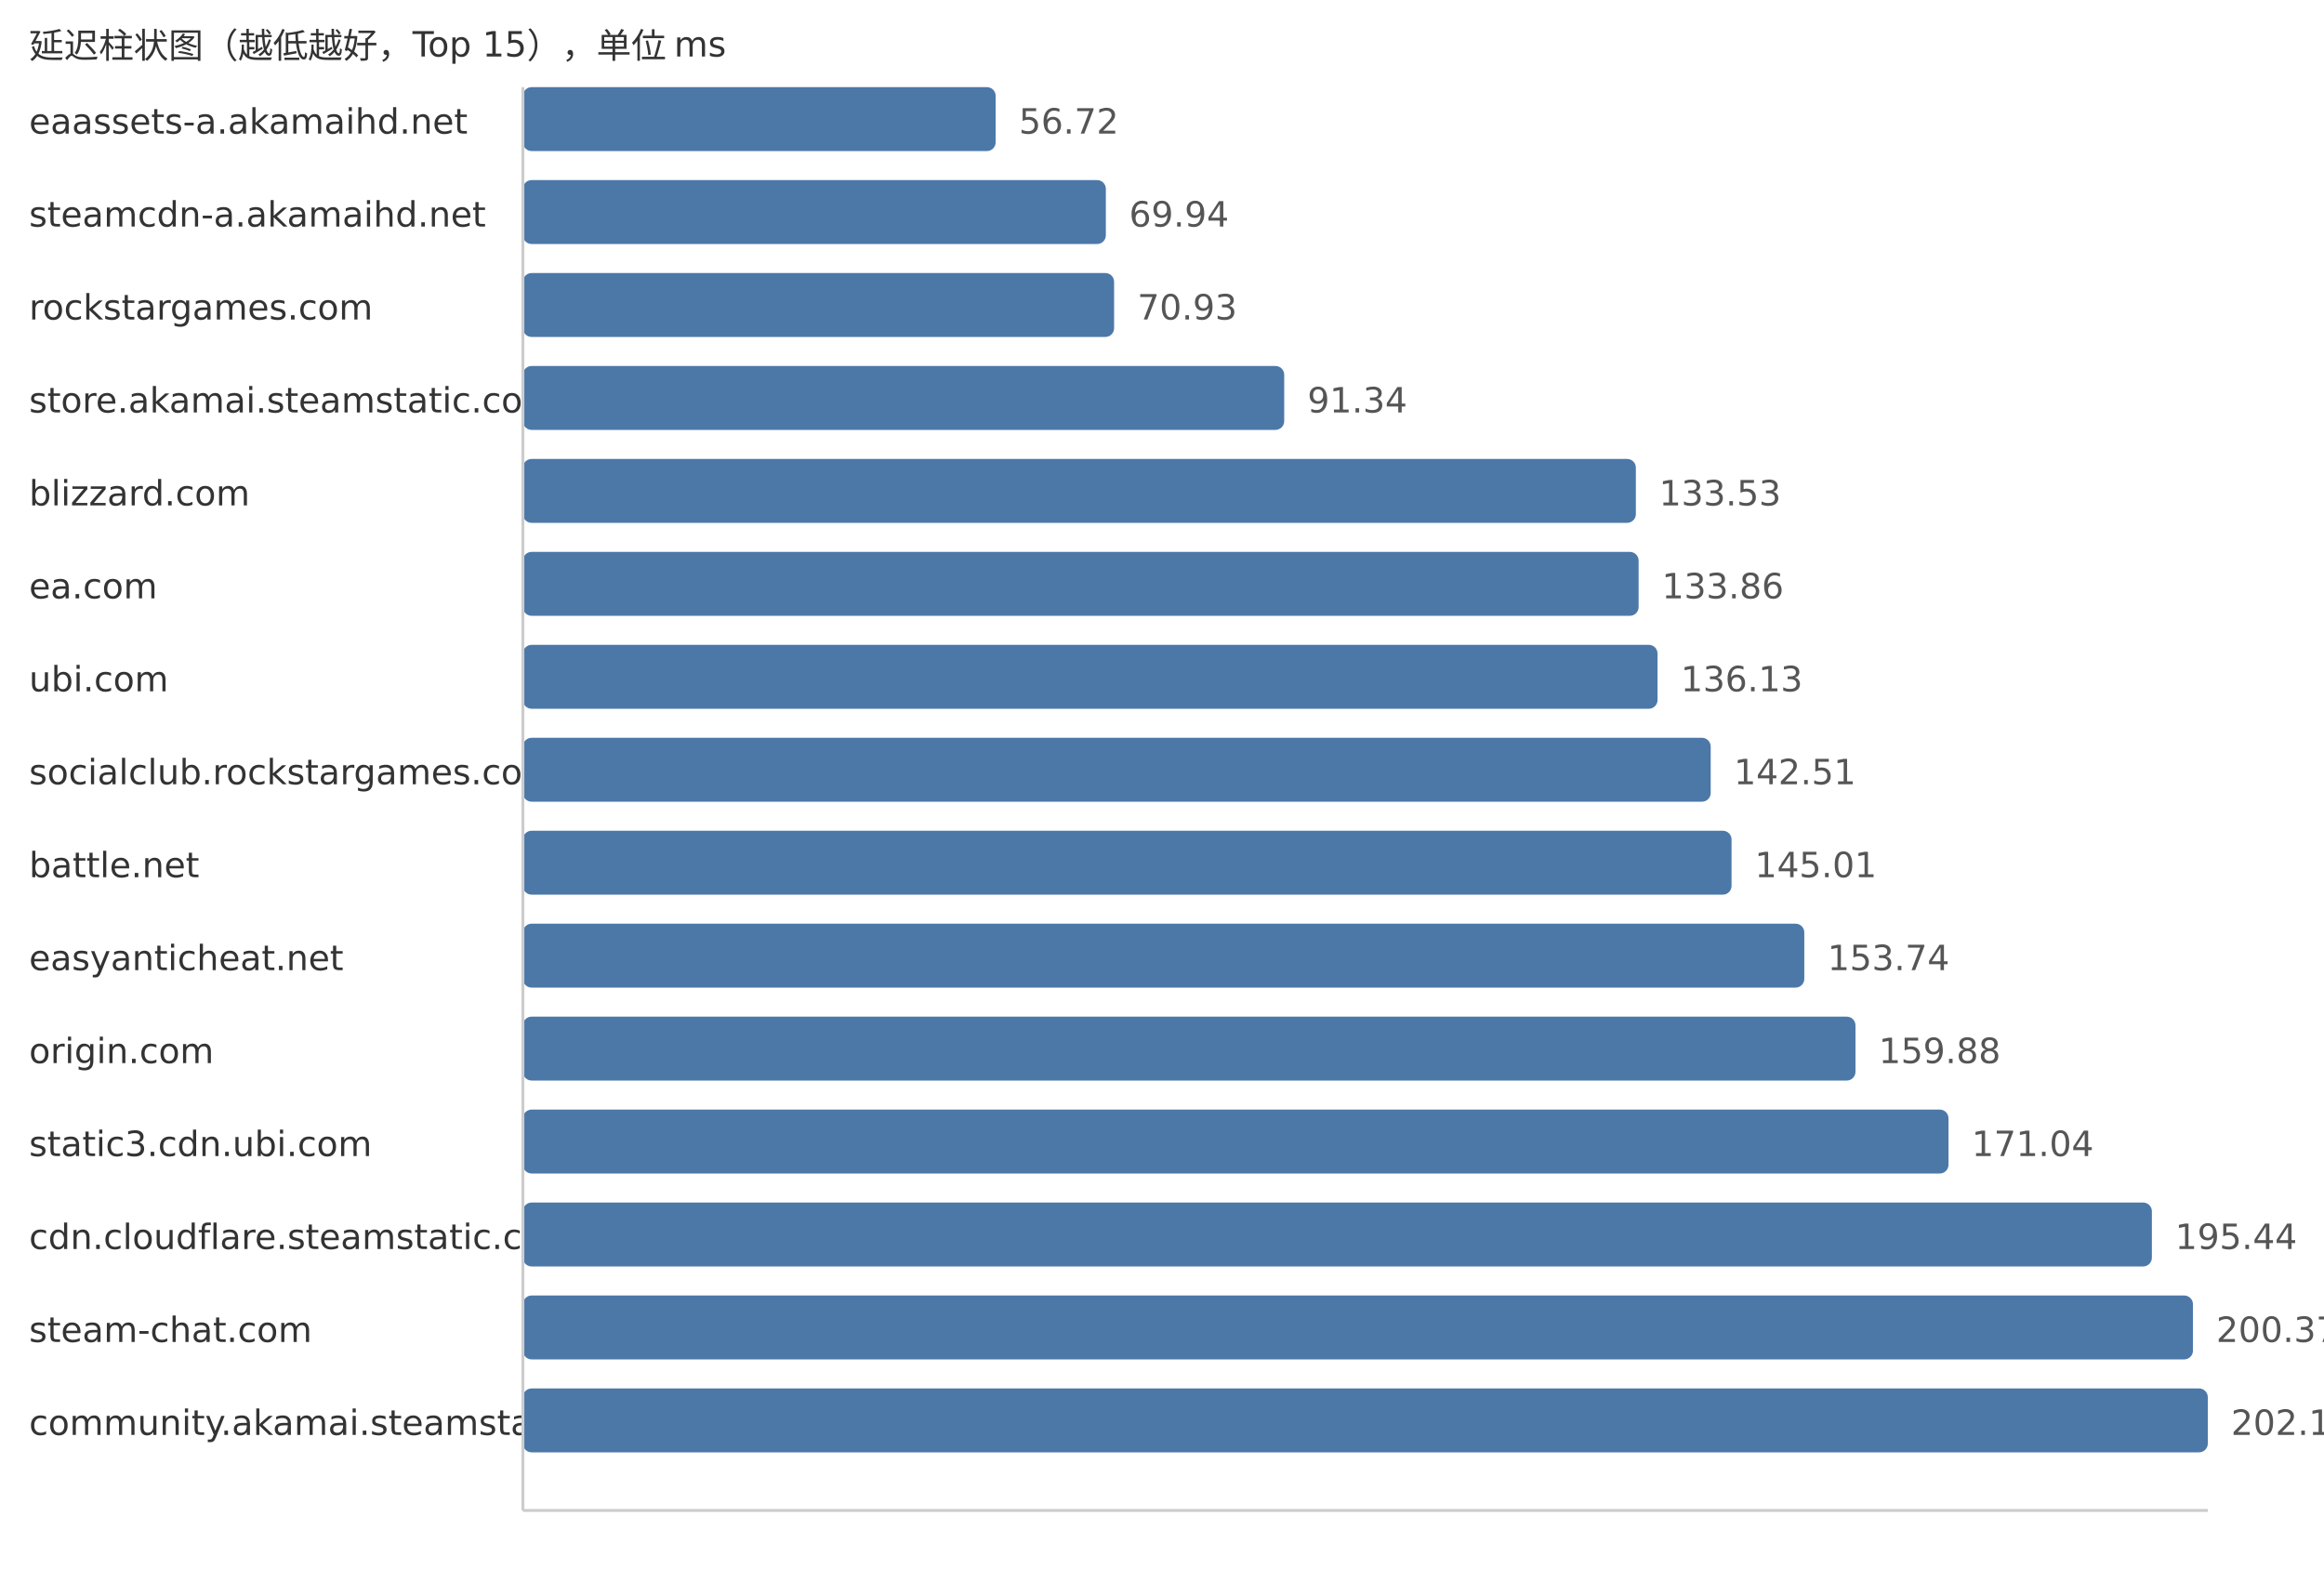
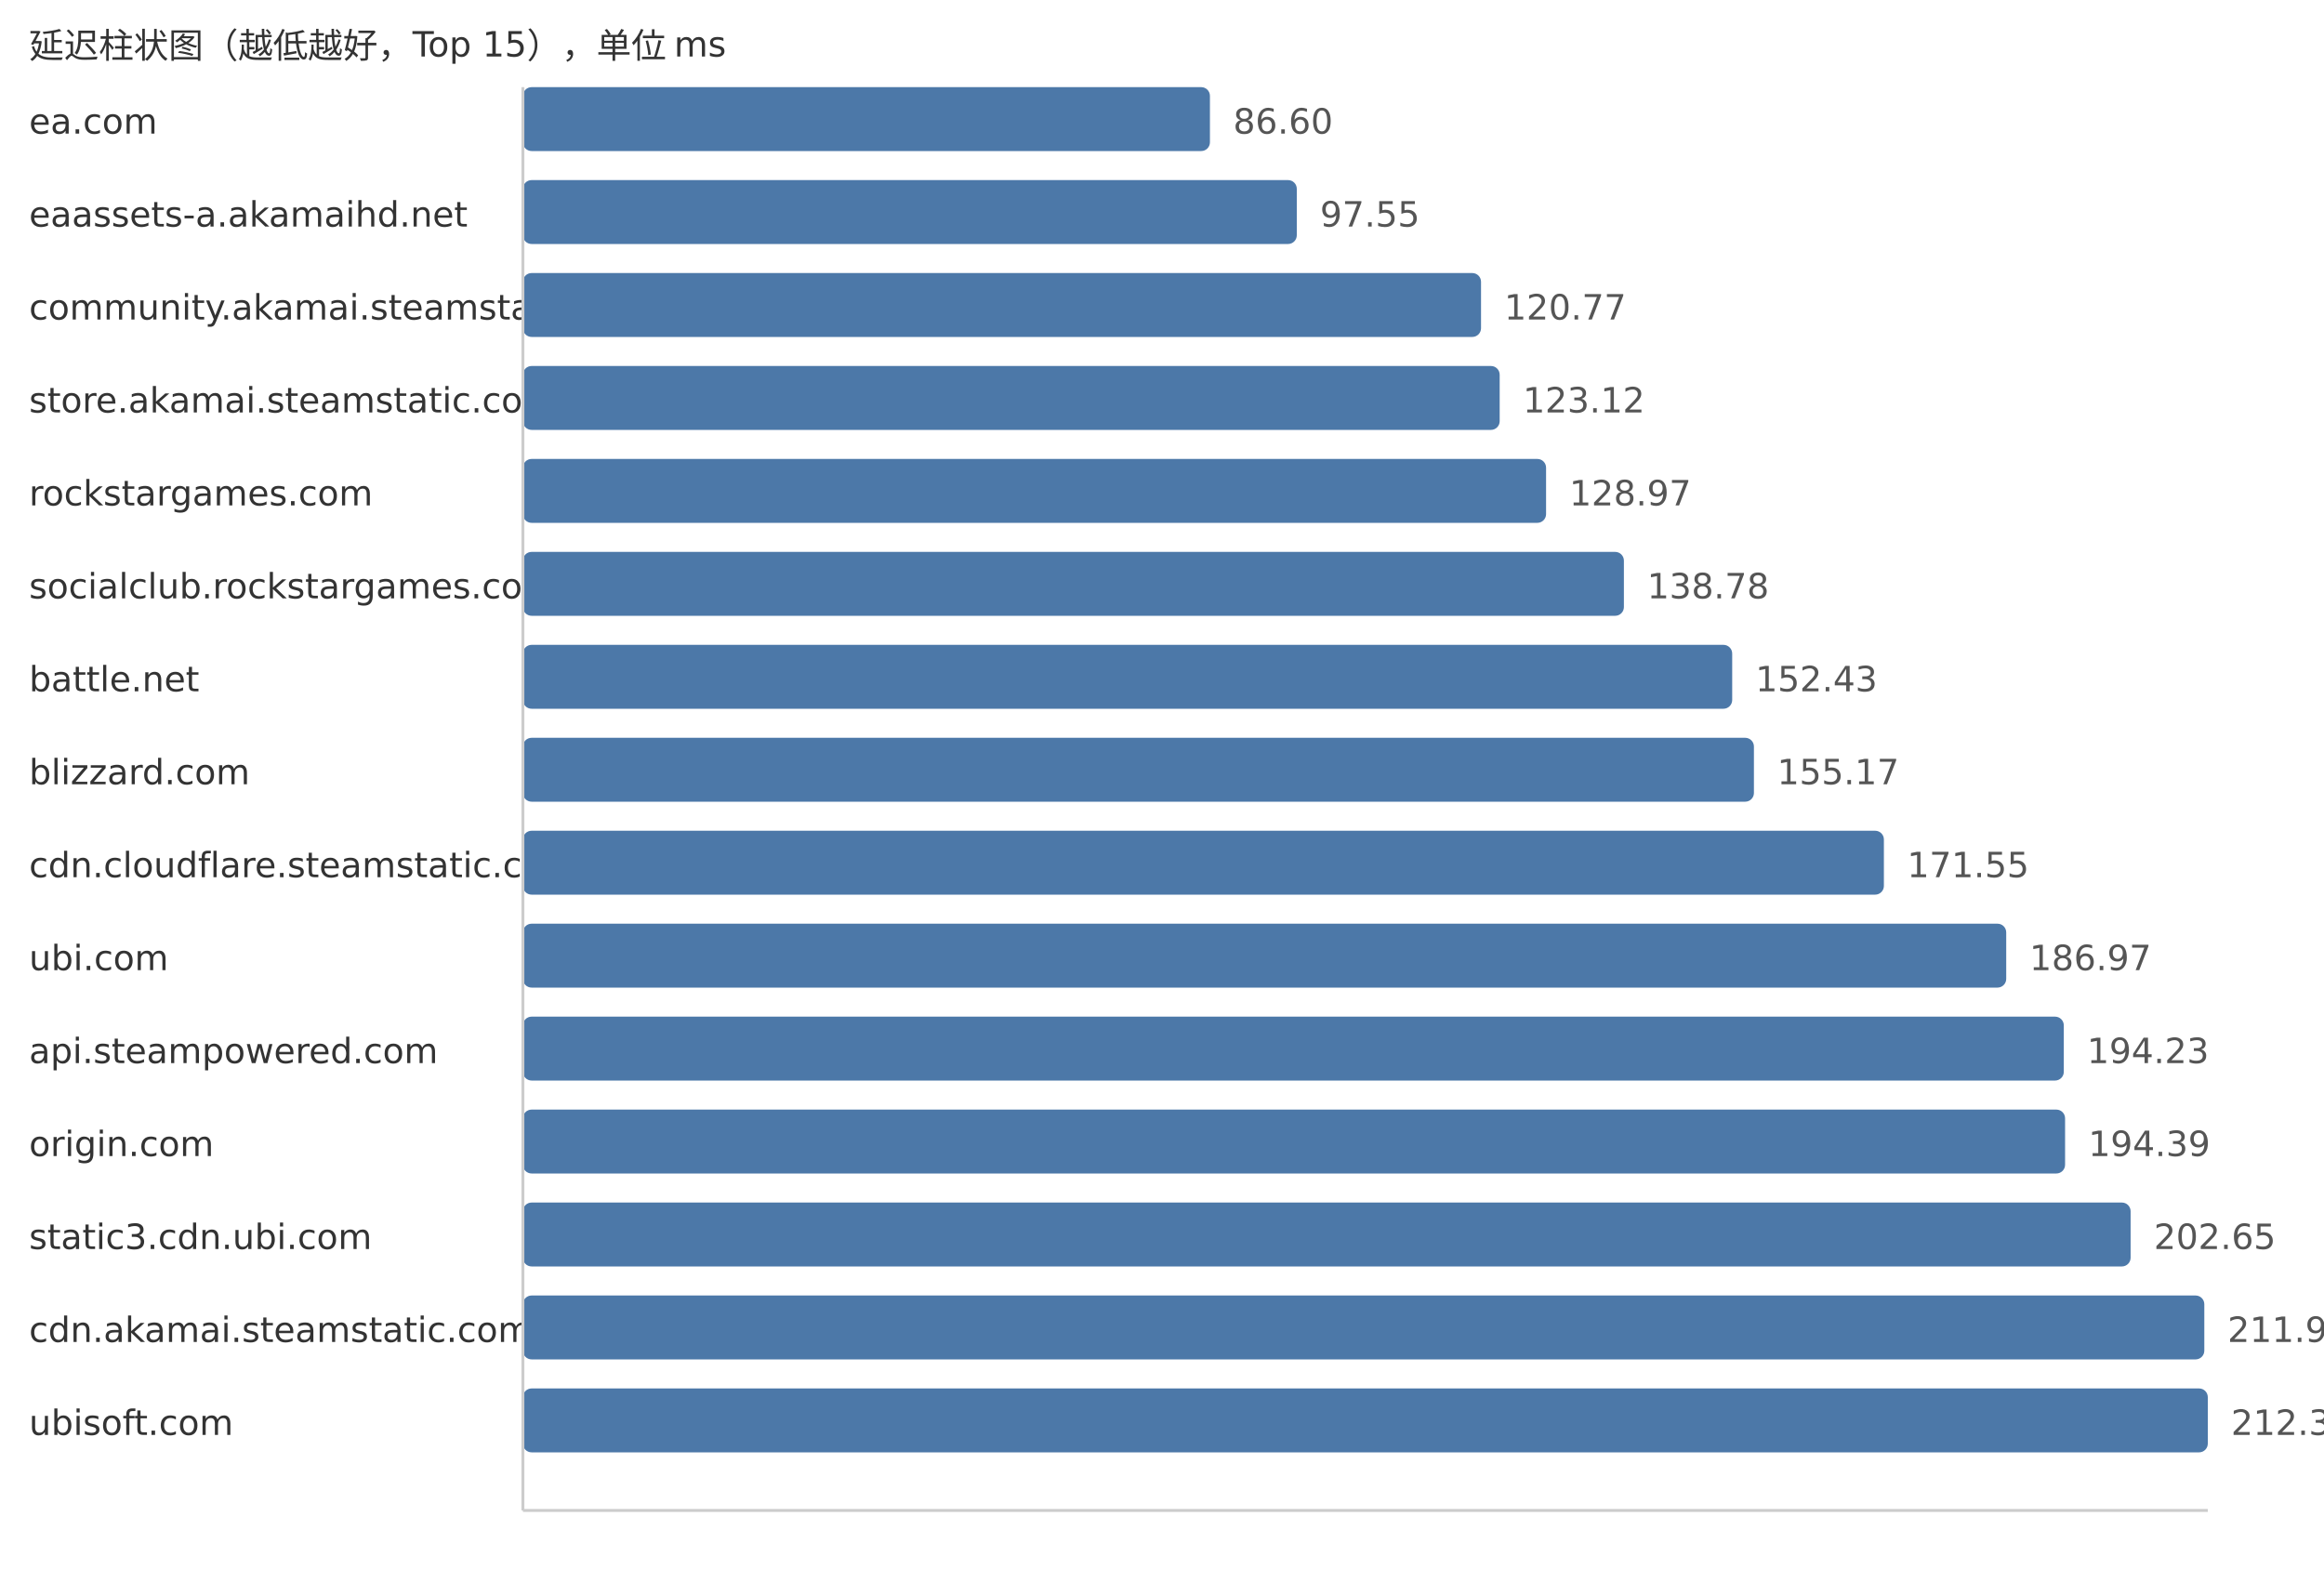
<svg xmlns="http://www.w3.org/2000/svg" width="800" height="540">
  <style> .label{font-family:DejaVu Sans,Verdana,Geneva,sans-serif;font-size:12px;fill:#333} .value{font-family:DejaVu Sans,Verdana,Geneva,sans-serif;font-size:12px;fill:#555} </style>
  <text x="10" y="20" class="label">延迟柱状图（越低越好，Top 15），单位 ms</text>
-   <text x="10" y="46" class="label">eaassets-a.akamaihd.net</text>
-   <rect x="180" y="30" width="162.74" height="22" fill="#4c78a8" rx="3" />
-   <text x="350.74" y="46" class="value">56.72</text>
-   <text x="10" y="78" class="label">steamcdn-a.akamaihd.net</text>
-   <rect x="180" y="62" width="200.67" height="22" fill="#4c78a8" rx="3" />
-   <text x="388.67" y="78" class="value">69.94</text>
-   <text x="10" y="110" class="label">rockstargames.com</text>
-   <rect x="180" y="94" width="203.51" height="22" fill="#4c78a8" rx="3" />
-   <text x="391.51" y="110" class="value">70.93</text>
+   <text x="10" y="46" class="label">ea.com</text>
+   <rect x="180" y="30" width="236.5" height="22" fill="#4c78a8" rx="3" />
+   <text x="424.5" y="46" class="value">86.60</text>
+   <text x="10" y="78" class="label">eaassets-a.akamaihd.net</text>
+   <rect x="180" y="62" width="266.4" height="22" fill="#4c78a8" rx="3" />
+   <text x="454.4" y="78" class="value">97.55</text>
+   <text x="10" y="110" class="label">community.akamai.steamstatic.com</text>
+   <rect x="180" y="94" width="329.82" height="22" fill="#4c78a8" rx="3" />
+   <text x="517.82" y="110" class="value">120.77</text>
  <text x="10" y="142" class="label">store.akamai.steamstatic.com</text>
-   <rect x="180" y="126" width="262.07" height="22" fill="#4c78a8" rx="3" />
-   <text x="450.07" y="142" class="value">91.34</text>
-   <text x="10" y="174" class="label">blizzard.com</text>
-   <rect x="180" y="158" width="383.12" height="22" fill="#4c78a8" rx="3" />
-   <text x="571.12" y="174" class="value">133.53</text>
-   <text x="10" y="206" class="label">ea.com</text>
-   <rect x="180" y="190" width="384.07" height="22" fill="#4c78a8" rx="3" />
-   <text x="572.07" y="206" class="value">133.86</text>
-   <text x="10" y="238" class="label">ubi.com</text>
-   <rect x="180" y="222" width="390.58" height="22" fill="#4c78a8" rx="3" />
-   <text x="578.58" y="238" class="value">136.13</text>
-   <text x="10" y="270" class="label">socialclub.rockstargames.com</text>
-   <rect x="180" y="254" width="408.88" height="22" fill="#4c78a8" rx="3" />
-   <text x="596.88" y="270" class="value">142.51</text>
-   <text x="10" y="302" class="label">battle.net</text>
-   <rect x="180" y="286" width="416.06" height="22" fill="#4c78a8" rx="3" />
-   <text x="604.06" y="302" class="value">145.01</text>
-   <text x="10" y="334" class="label">easyanticheat.net</text>
-   <rect x="180" y="318" width="441.1" height="22" fill="#4c78a8" rx="3" />
-   <text x="629.1" y="334" class="value">153.74</text>
-   <text x="10" y="366" class="label">origin.com</text>
-   <rect x="180" y="350" width="458.72" height="22" fill="#4c78a8" rx="3" />
-   <text x="646.72" y="366" class="value">159.88</text>
-   <text x="10" y="398" class="label">static3.cdn.ubi.com</text>
-   <rect x="180" y="382" width="490.74" height="22" fill="#4c78a8" rx="3" />
-   <text x="678.74" y="398" class="value">171.04</text>
-   <text x="10" y="430" class="label">cdn.cloudflare.steamstatic.com</text>
-   <rect x="180" y="414" width="560.75" height="22" fill="#4c78a8" rx="3" />
-   <text x="748.75" y="430" class="value">195.44</text>
-   <text x="10" y="462" class="label">steam-chat.com</text>
-   <rect x="180" y="446" width="574.89" height="22" fill="#4c78a8" rx="3" />
-   <text x="762.89" y="462" class="value">200.37</text>
-   <text x="10" y="494" class="label">community.akamai.steamstatic.com</text>
+   <rect x="180" y="126" width="336.24" height="22" fill="#4c78a8" rx="3" />
+   <text x="524.24" y="142" class="value">123.12</text>
+   <text x="10" y="174" class="label">rockstargames.com</text>
+   <rect x="180" y="158" width="352.21" height="22" fill="#4c78a8" rx="3" />
+   <text x="540.21" y="174" class="value">128.97</text>
+   <text x="10" y="206" class="label">socialclub.rockstargames.com</text>
+   <rect x="180" y="190" width="379.0" height="22" fill="#4c78a8" rx="3" />
+   <text x="567.0" y="206" class="value">138.78</text>
+   <text x="10" y="238" class="label">battle.net</text>
+   <rect x="180" y="222" width="416.28" height="22" fill="#4c78a8" rx="3" />
+   <text x="604.28" y="238" class="value">152.43</text>
+   <text x="10" y="270" class="label">blizzard.com</text>
+   <rect x="180" y="254" width="423.76" height="22" fill="#4c78a8" rx="3" />
+   <text x="611.76" y="270" class="value">155.17</text>
+   <text x="10" y="302" class="label">cdn.cloudflare.steamstatic.com</text>
+   <rect x="180" y="286" width="468.5" height="22" fill="#4c78a8" rx="3" />
+   <text x="656.5" y="302" class="value">171.55</text>
+   <text x="10" y="334" class="label">ubi.com</text>
+   <rect x="180" y="318" width="510.61" height="22" fill="#4c78a8" rx="3" />
+   <text x="698.61" y="334" class="value">186.97</text>
+   <text x="10" y="366" class="label">api.steampowered.com</text>
+   <rect x="180" y="350" width="530.43" height="22" fill="#4c78a8" rx="3" />
+   <text x="718.43" y="366" class="value">194.23</text>
+   <text x="10" y="398" class="label">origin.com</text>
+   <rect x="180" y="382" width="530.87" height="22" fill="#4c78a8" rx="3" />
+   <text x="718.87" y="398" class="value">194.39</text>
+   <text x="10" y="430" class="label">static3.cdn.ubi.com</text>
+   <rect x="180" y="414" width="553.43" height="22" fill="#4c78a8" rx="3" />
+   <text x="741.43" y="430" class="value">202.65</text>
+   <text x="10" y="462" class="label">cdn.akamai.steamstatic.com</text>
+   <rect x="180" y="446" width="578.8" height="22" fill="#4c78a8" rx="3" />
+   <text x="766.8" y="462" class="value">211.94</text>
+   <text x="10" y="494" class="label">ubisoft.com</text>
  <rect x="180" y="478" width="580.0" height="22" fill="#4c78a8" rx="3" />
-   <text x="768.0" y="494" class="value">202.15</text>
+   <text x="768.0" y="494" class="value">212.38</text>
  <line x1="180" y1="30" x2="180" y2="520" stroke="#ccc" />
  <line x1="180" y1="520" x2="760" y2="520" stroke="#ccc" />
</svg>
